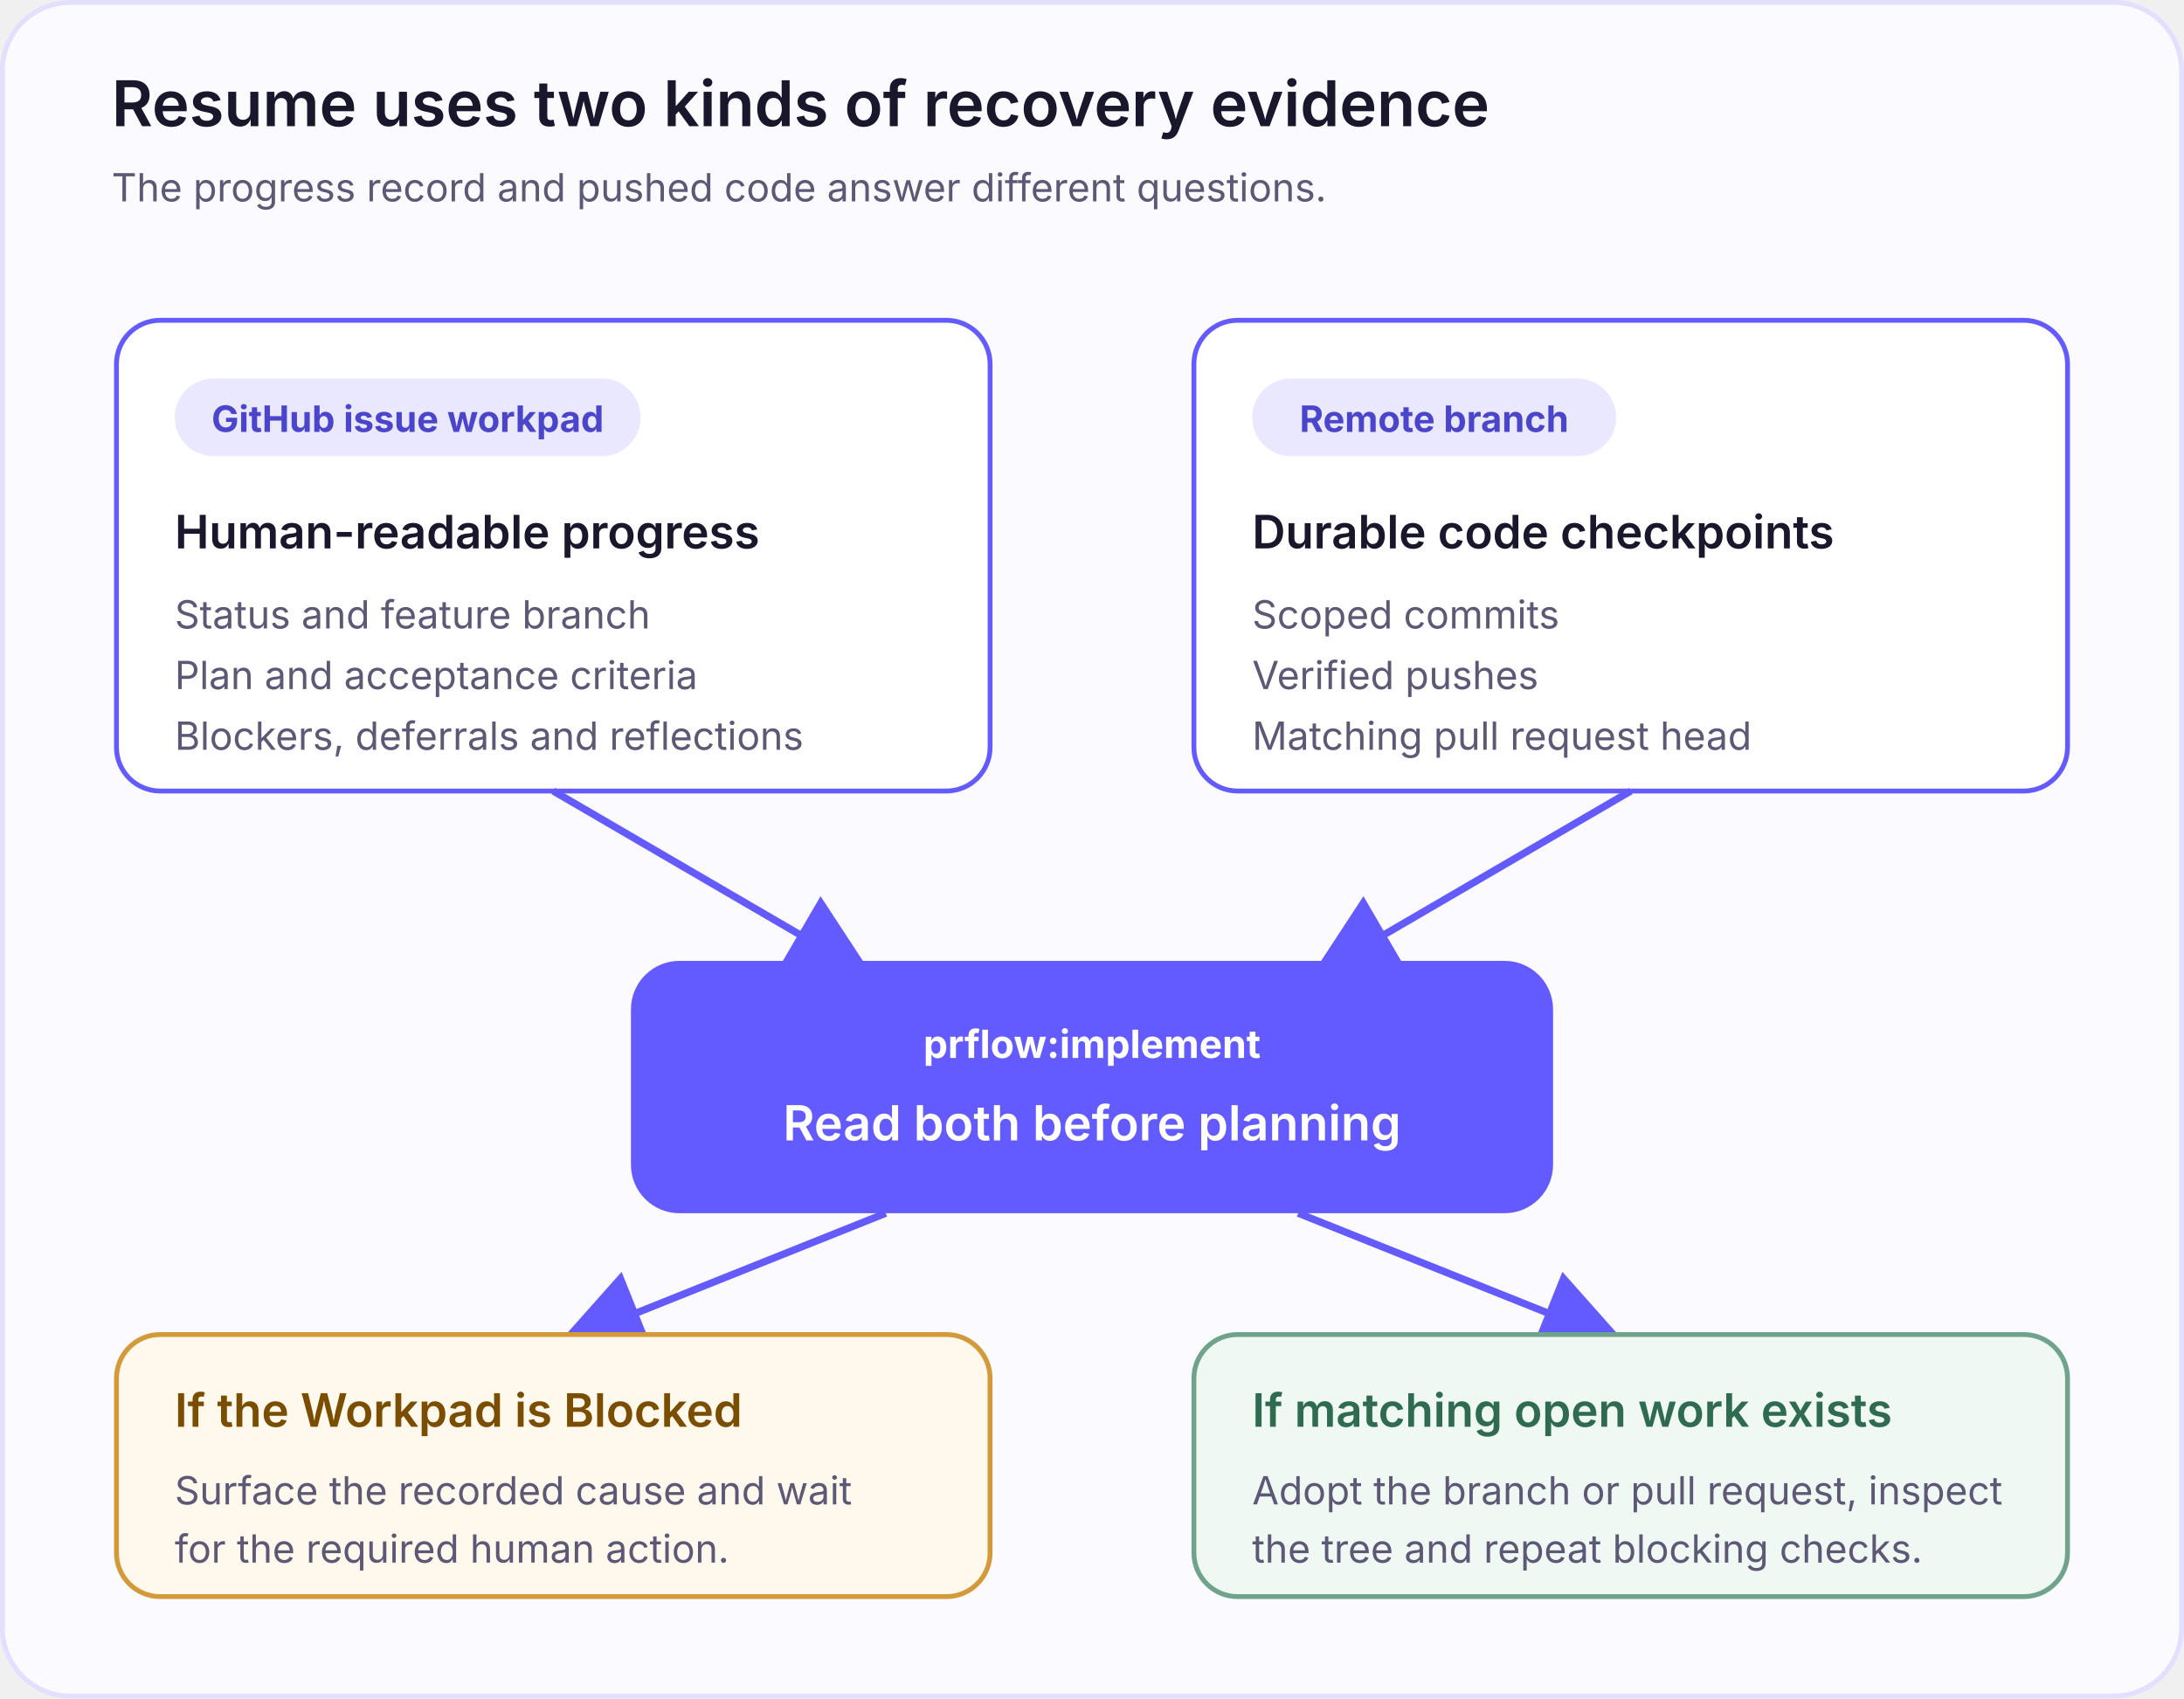
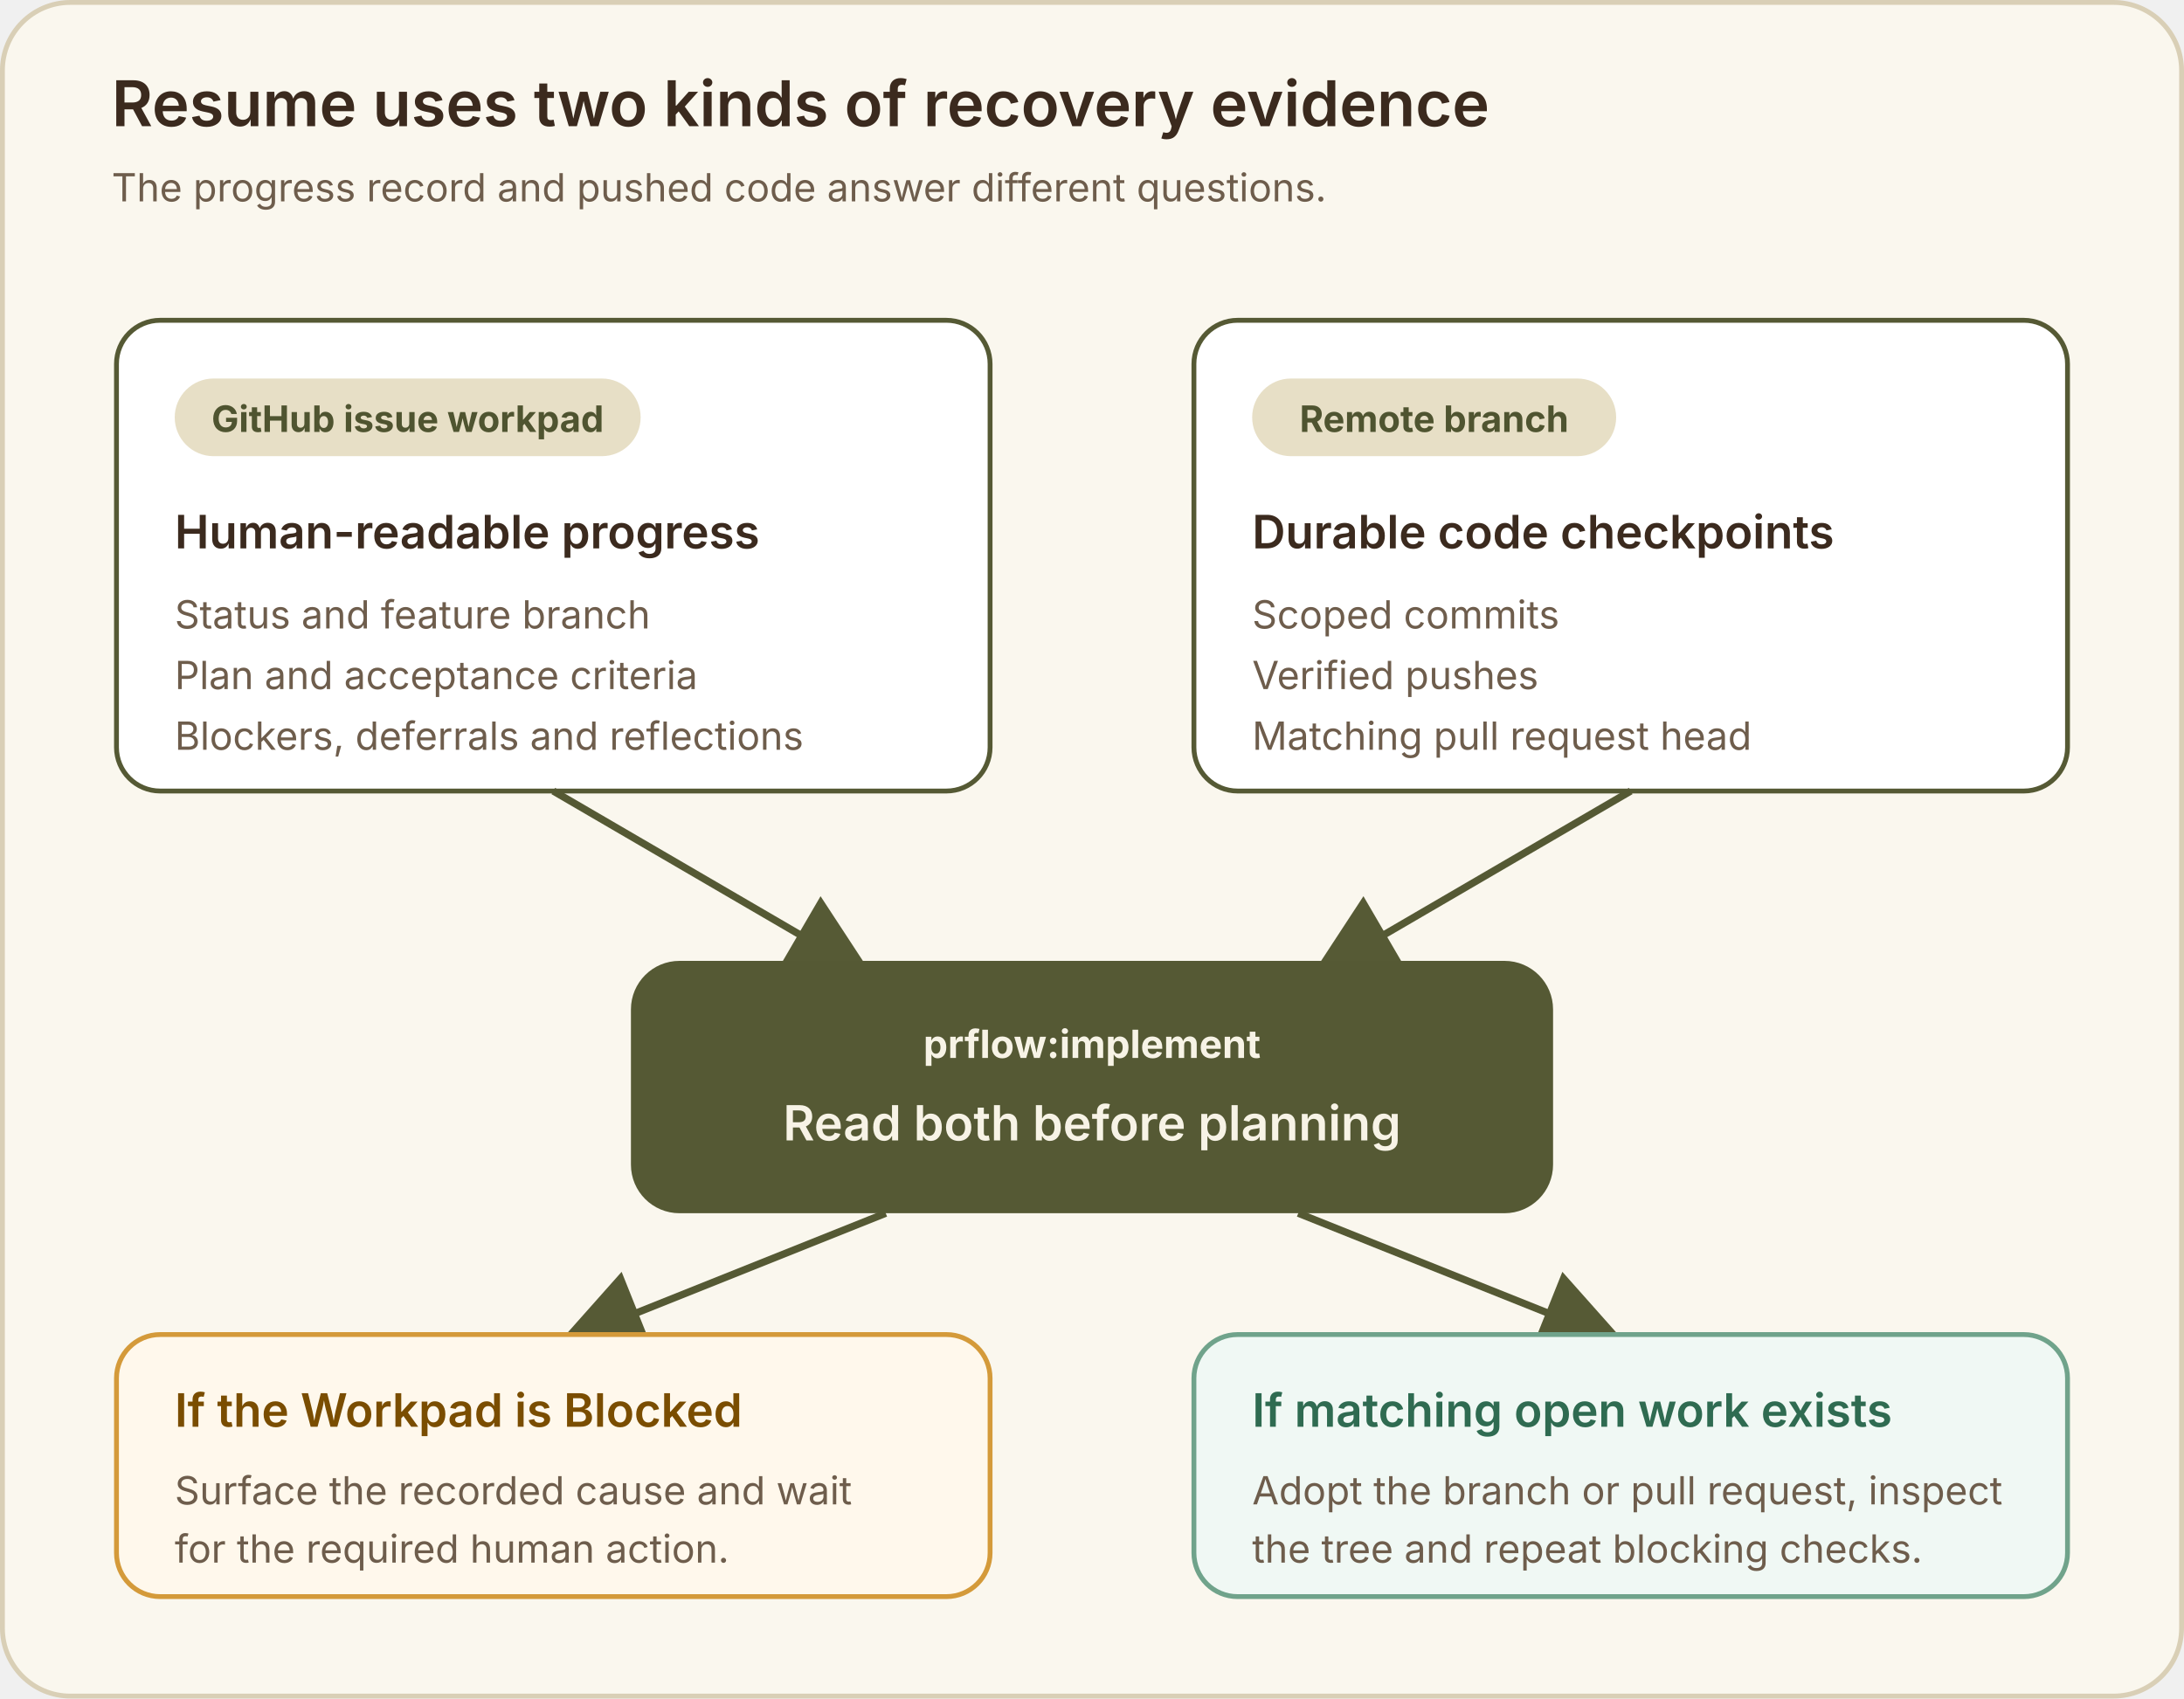
<svg xmlns="http://www.w3.org/2000/svg" width="900" height="700" viewBox="0 0 900 700" role="img" aria-labelledby="title" aria-describedby="description">
+   <style>
+     @media (prefers-color-scheme: dark) {
+       [fill="#FAF7EE"] { fill: #4A3221; }
+       [stroke="#D9CFB6"] { stroke: #6C7440; }
+       rect[fill="#FFFFFF"] { fill: #5D4230; }
+       [fill="#555934"] { fill: #6C7440; }
+       [stroke="#555934"] { stroke: #A9B06B; }
+       [fill="#565A35"] { fill: #A9B06B; }
+       [fill="#4F5430"] { fill: #DCE0B8; }
+       [fill="#6E7544"] { fill: #B9BF7E; }
+       [fill="#E7DFC6"] { fill: #3E4425; }
+       [fill="#DDD3BC"] { fill: #4E5330; }
+       [fill="#EEE7D3"] { fill: #4F3A28; }
+       [fill="#A89F84"] { fill: #B7A98F; }
+       [fill="#3B2A1E"] { fill: #F2E6D8; }
+       [fill="#6E5D4C"] { fill: #D9C6B2; }
+       [fill="#FFF8EC"] { fill: #4C3A20; }
+       [fill="#7A4D00"] { fill: #F0C980; }
+       [fill="#F0F8F4"] { fill: #2E4034; }
+       [fill="#E8F5EF"] { fill: #2E4034; }
+       [fill="#2F6B51"] { fill: #9FD4BC; }
+     }
+   </style>
  <defs>
    <marker id="arrow" markerWidth="12" markerHeight="12" refX="10" refY="6" orient="auto" markerUnits="strokeWidth">
-       <path d="M 0 0 L 12 6 L 0 12 z" fill="#635BFF" />
+       <path d="M 0 0 L 12 6 L 0 12 z" fill="#565A35" />
    </marker>
  </defs>
-   <rect x="1" y="1" width="898" height="698" rx="28" fill="#FBFAFF" stroke="#E2DFFF" stroke-width="2" />
+   <rect x="1" y="1" width="898" height="698" rx="28" fill="#FAF7EE" stroke="#D9CFB6" stroke-width="2" />
  <g font-family="Inter, ui-sans-serif, system-ui, -apple-system, BlinkMacSystemFont, 'Segoe UI', sans-serif">
-     <text x="46" y="52" fill="#19172B" font-size="26" font-weight="600">Resume uses two kinds of recovery evidence</text>
-     <text x="46" y="83" fill="#5C5875" font-size="16">The progress record and pushed code answer different questions.</text>
+     <text x="46" y="52" fill="#3B2A1E" font-size="26" font-weight="600">Resume uses two kinds of recovery evidence</text>
+     <text x="46" y="83" fill="#6E5D4C" font-size="16">The progress record and pushed code answer different questions.</text>
    <g>
-       <rect x="48" y="132" width="360" height="194" rx="18" fill="#FFFFFF" stroke="#635BFF" stroke-width="2" />
-       <rect x="72" y="156" width="192" height="32" rx="16" fill="#EAE8FF" />
-       <text x="168" y="178" fill="#4B45CC" font-size="15" font-weight="700" text-anchor="middle">GitHub issue workpad</text>
-       <text x="72" y="226" fill="#19172B" font-size="19" font-weight="600">Human-readable progress</text>
-       <text x="72" y="259" fill="#5C5875" font-size="16">Status and feature branch</text>
-       <text x="72" y="284" fill="#5C5875" font-size="16">Plan and acceptance criteria</text>
-       <text x="72" y="309" fill="#5C5875" font-size="16">Blockers, deferrals and reflections</text>
+       <rect x="48" y="132" width="360" height="194" rx="18" fill="#FFFFFF" stroke="#555934" stroke-width="2" />
+       <rect x="72" y="156" width="192" height="32" rx="16" fill="#E7DFC6" />
+       <text x="168" y="178" fill="#4F5430" font-size="15" font-weight="700" text-anchor="middle">GitHub issue workpad</text>
+       <text x="72" y="226" fill="#3B2A1E" font-size="19" font-weight="600">Human-readable progress</text>
+       <text x="72" y="259" fill="#6E5D4C" font-size="16">Status and feature branch</text>
+       <text x="72" y="284" fill="#6E5D4C" font-size="16">Plan and acceptance criteria</text>
+       <text x="72" y="309" fill="#6E5D4C" font-size="16">Blockers, deferrals and reflections</text>
    </g>
    <g>
-       <rect x="492" y="132" width="360" height="194" rx="18" fill="#FFFFFF" stroke="#635BFF" stroke-width="2" />
-       <rect x="516" y="156" width="150" height="32" rx="16" fill="#EAE8FF" />
-       <text x="591" y="178" fill="#4B45CC" font-size="15" font-weight="700" text-anchor="middle">Remote branch</text>
-       <text x="516" y="226" fill="#19172B" font-size="19" font-weight="600">Durable code checkpoints</text>
-       <text x="516" y="259" fill="#5C5875" font-size="16">Scoped commits</text>
-       <text x="516" y="284" fill="#5C5875" font-size="16">Verified pushes</text>
-       <text x="516" y="309" fill="#5C5875" font-size="16">Matching pull request head</text>
+       <rect x="492" y="132" width="360" height="194" rx="18" fill="#FFFFFF" stroke="#555934" stroke-width="2" />
+       <rect x="516" y="156" width="150" height="32" rx="16" fill="#E7DFC6" />
+       <text x="591" y="178" fill="#4F5430" font-size="15" font-weight="700" text-anchor="middle">Remote branch</text>
+       <text x="516" y="226" fill="#3B2A1E" font-size="19" font-weight="600">Durable code checkpoints</text>
+       <text x="516" y="259" fill="#6E5D4C" font-size="16">Scoped commits</text>
+       <text x="516" y="284" fill="#6E5D4C" font-size="16">Verified pushes</text>
+       <text x="516" y="309" fill="#6E5D4C" font-size="16">Matching pull request head</text>
    </g>
-     <line x1="228" y1="326" x2="355" y2="400" stroke="#635BFF" stroke-width="3" marker-end="url(#arrow)" />
-     <line x1="672" y1="326" x2="545" y2="400" stroke="#635BFF" stroke-width="3" marker-end="url(#arrow)" />
-     <rect x="260" y="396" width="380" height="104" rx="20" fill="#635BFF" />
-     <text x="450" y="436" fill="#FFFFFF" font-size="16" font-weight="700" text-anchor="middle">prflow:implement</text>
-     <text x="450" y="470" fill="#FFFFFF" font-size="20" font-weight="600" text-anchor="middle">Read both before planning</text>
-     <line x1="365" y1="500" x2="235" y2="552" stroke="#635BFF" stroke-width="3" marker-end="url(#arrow)" />
-     <line x1="535" y1="500" x2="665" y2="552" stroke="#635BFF" stroke-width="3" marker-end="url(#arrow)" />
+     <line x1="228" y1="326" x2="355" y2="400" stroke="#555934" stroke-width="3" marker-end="url(#arrow)" />
+     <line x1="672" y1="326" x2="545" y2="400" stroke="#555934" stroke-width="3" marker-end="url(#arrow)" />
+     <rect x="260" y="396" width="380" height="104" rx="20" fill="#555934" />
+     <text x="450" y="436" fill="#F7F3E6" font-size="16" font-weight="700" text-anchor="middle">prflow:implement</text>
+     <text x="450" y="470" fill="#F7F3E6" font-size="20" font-weight="600" text-anchor="middle">Read both before planning</text>
+     <line x1="365" y1="500" x2="235" y2="552" stroke="#555934" stroke-width="3" marker-end="url(#arrow)" />
+     <line x1="535" y1="500" x2="665" y2="552" stroke="#555934" stroke-width="3" marker-end="url(#arrow)" />
    <g>
      <rect x="48" y="550" width="360" height="108" rx="18" fill="#FFF8EC" stroke="#D49A3A" stroke-width="2" />
      <text x="72" y="588" fill="#7A4D00" font-size="19" font-weight="600">If the Workpad is Blocked</text>
-       <text x="72" y="620" fill="#5C5875" font-size="16">Surface the recorded cause and wait</text>
-       <text x="72" y="644" fill="#5C5875" font-size="16">for the required human action.</text>
+       <text x="72" y="620" fill="#6E5D4C" font-size="16">Surface the recorded cause and wait</text>
+       <text x="72" y="644" fill="#6E5D4C" font-size="16">for the required human action.</text>
    </g>
    <g>
      <rect x="492" y="550" width="360" height="108" rx="18" fill="#F0F8F4" stroke="#70A38B" stroke-width="2" />
      <text x="516" y="588" fill="#2F6B51" font-size="19" font-weight="600">If matching open work exists</text>
-       <text x="516" y="620" fill="#5C5875" font-size="16">Adopt the branch or pull request, inspect</text>
-       <text x="516" y="644" fill="#5C5875" font-size="16">the tree and repeat blocking checks.</text>
+       <text x="516" y="620" fill="#6E5D4C" font-size="16">Adopt the branch or pull request, inspect</text>
+       <text x="516" y="644" fill="#6E5D4C" font-size="16">the tree and repeat blocking checks.</text>
    </g>
  </g>
</svg>
